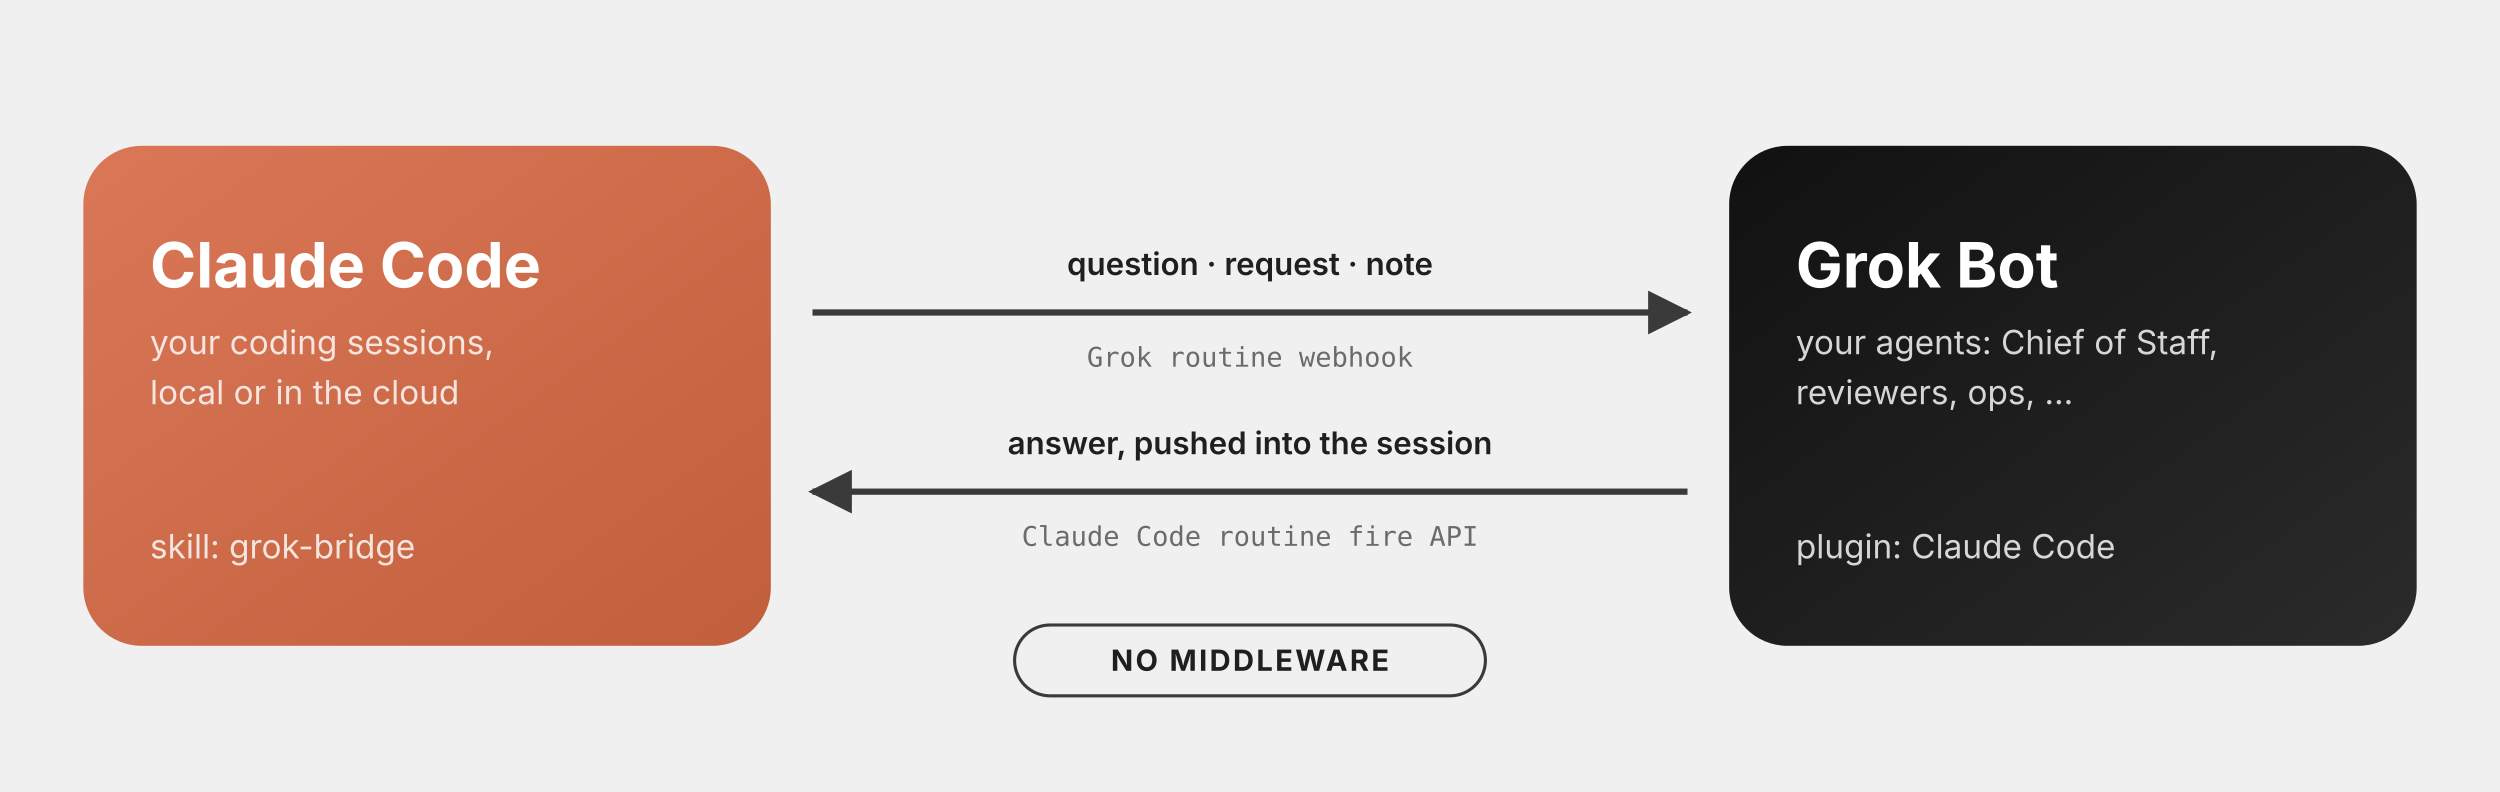
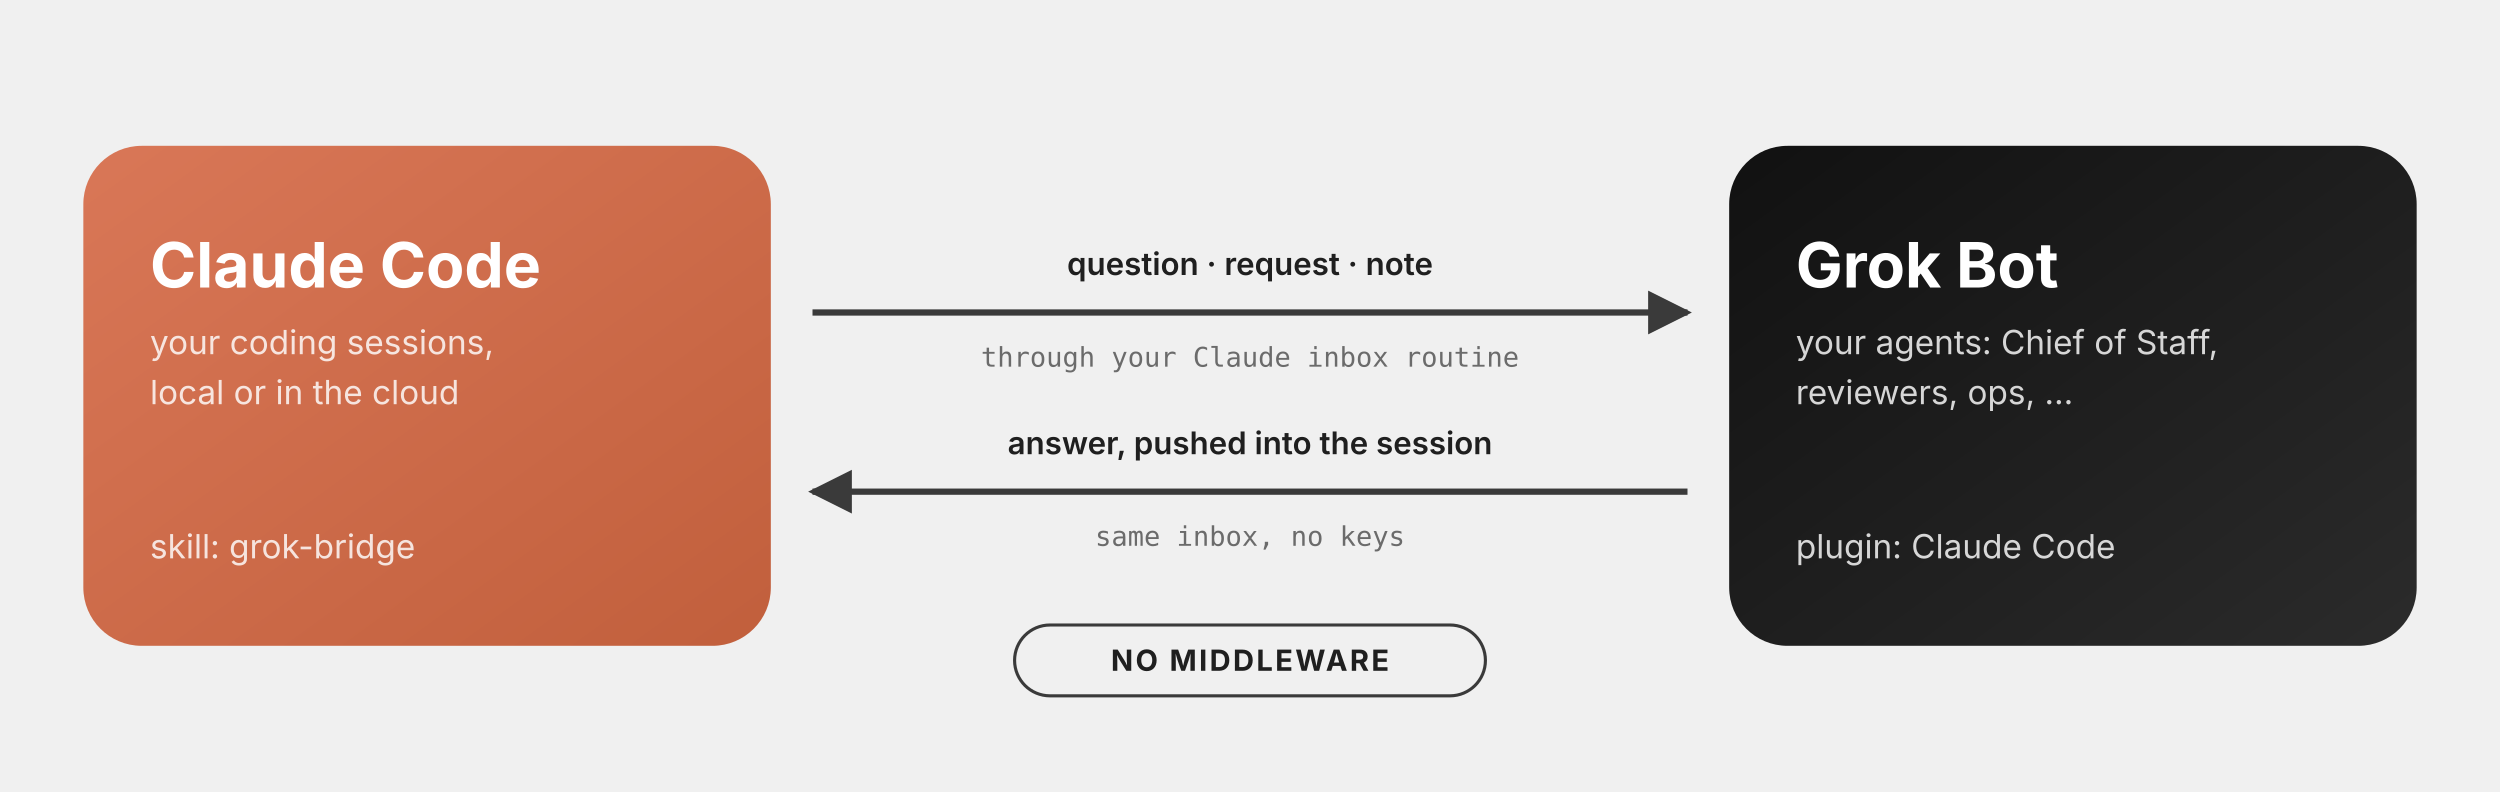
- <svg xmlns="http://www.w3.org/2000/svg" width="1200" height="380" viewBox="0 0 1200 380" role="img" aria-label="Claude Code and Grok Bot agents talking through each vendor's own routine endpoints, no middleware">
+ <svg xmlns="http://www.w3.org/2000/svg" width="1200" height="380" viewBox="0 0 1200 380" role="img" aria-label="Claude Code and Grok Bot agents exchanging messages through a Claude inbox routine, no middleware">
  <defs>
    <marker id="a" viewBox="0 0 10 10" refX="9" refY="5" markerWidth="7" markerHeight="7" orient="auto-start-reverse">
      <path d="M0 0L10 5L0 10z" fill="#3a3a3a" />
    </marker>
    <linearGradient id="cc" x1="0" y1="0" x2="1" y2="1">
      <stop offset="0" stop-color="#D97757" />
      <stop offset="1" stop-color="#C15F3C" />
    </linearGradient>
    <linearGradient id="gk" x1="0" y1="0" x2="1" y2="1">
      <stop offset="0" stop-color="#111111" />
      <stop offset="1" stop-color="#2b2b2b" />
    </linearGradient>
  </defs>
  <style>
    text { font-family: -apple-system, BlinkMacSystemFont, "Segoe UI", Inter, Helvetica, Arial, sans-serif; }
    .t { font-size: 30px; font-weight: 700; fill: #fff; }
    .s { font-size: 16px; fill: rgba(255,255,255,.82); }
    .l { font-size: 15px; font-weight: 600; fill: #1f1f1f; }
    .m { font-size: 13px; fill: #6b6b6b; font-family: ui-monospace, SFMono-Regular, Menlo, monospace; }
    .c { font-size: 14px; font-weight: 700; fill: #1f1f1f; letter-spacing: .08em; }
  </style>
  <rect x="40" y="70" width="330" height="240" rx="28" fill="url(#cc)" />
  <text class="t" x="72" y="138">Claude Code</text>
  <text class="s" x="72" y="170">your coding sessions,</text>
  <text class="s" x="72" y="194">local or in the cloud</text>
  <text class="s" x="72" y="268">skill: grok-bridge</text>
  <rect x="830" y="70" width="330" height="240" rx="28" fill="url(#gk)" />
  <text class="t" x="862" y="138">Grok Bot</text>
  <text class="s" x="862" y="170">your agents: Chief of Staff,</text>
  <text class="s" x="862" y="194">reviewers, ops, ...</text>
  <text class="s" x="862" y="268">plugin: Claude Code</text>
  <path d="M390 150 H810" stroke="#3a3a3a" stroke-width="3" fill="none" marker-end="url(#a)" />
  <text class="l" x="600" y="132" text-anchor="middle">question  ·  request  ·  note</text>
-   <text class="m" x="600" y="176" text-anchor="middle">Grok routine webhook</text>
+   <text class="m" x="600" y="176" text-anchor="middle">through your Claude inbox routine</text>
  <path d="M810 236 H390" stroke="#3a3a3a" stroke-width="3" fill="none" marker-end="url(#a)" />
  <text class="l" x="600" y="218" text-anchor="middle">answer, pushed into the session</text>
-   <text class="m" x="600" y="262" text-anchor="middle">Claude Code routine fire API</text>
+   <text class="m" x="600" y="262" text-anchor="middle">same inbox, no keys</text>
  <rect x="487" y="300" width="226" height="34" rx="17" fill="none" stroke="#3a3a3a" stroke-width="1.5" />
  <text class="c" x="600" y="322" text-anchor="middle">NO MIDDLEWARE</text>
</svg>
